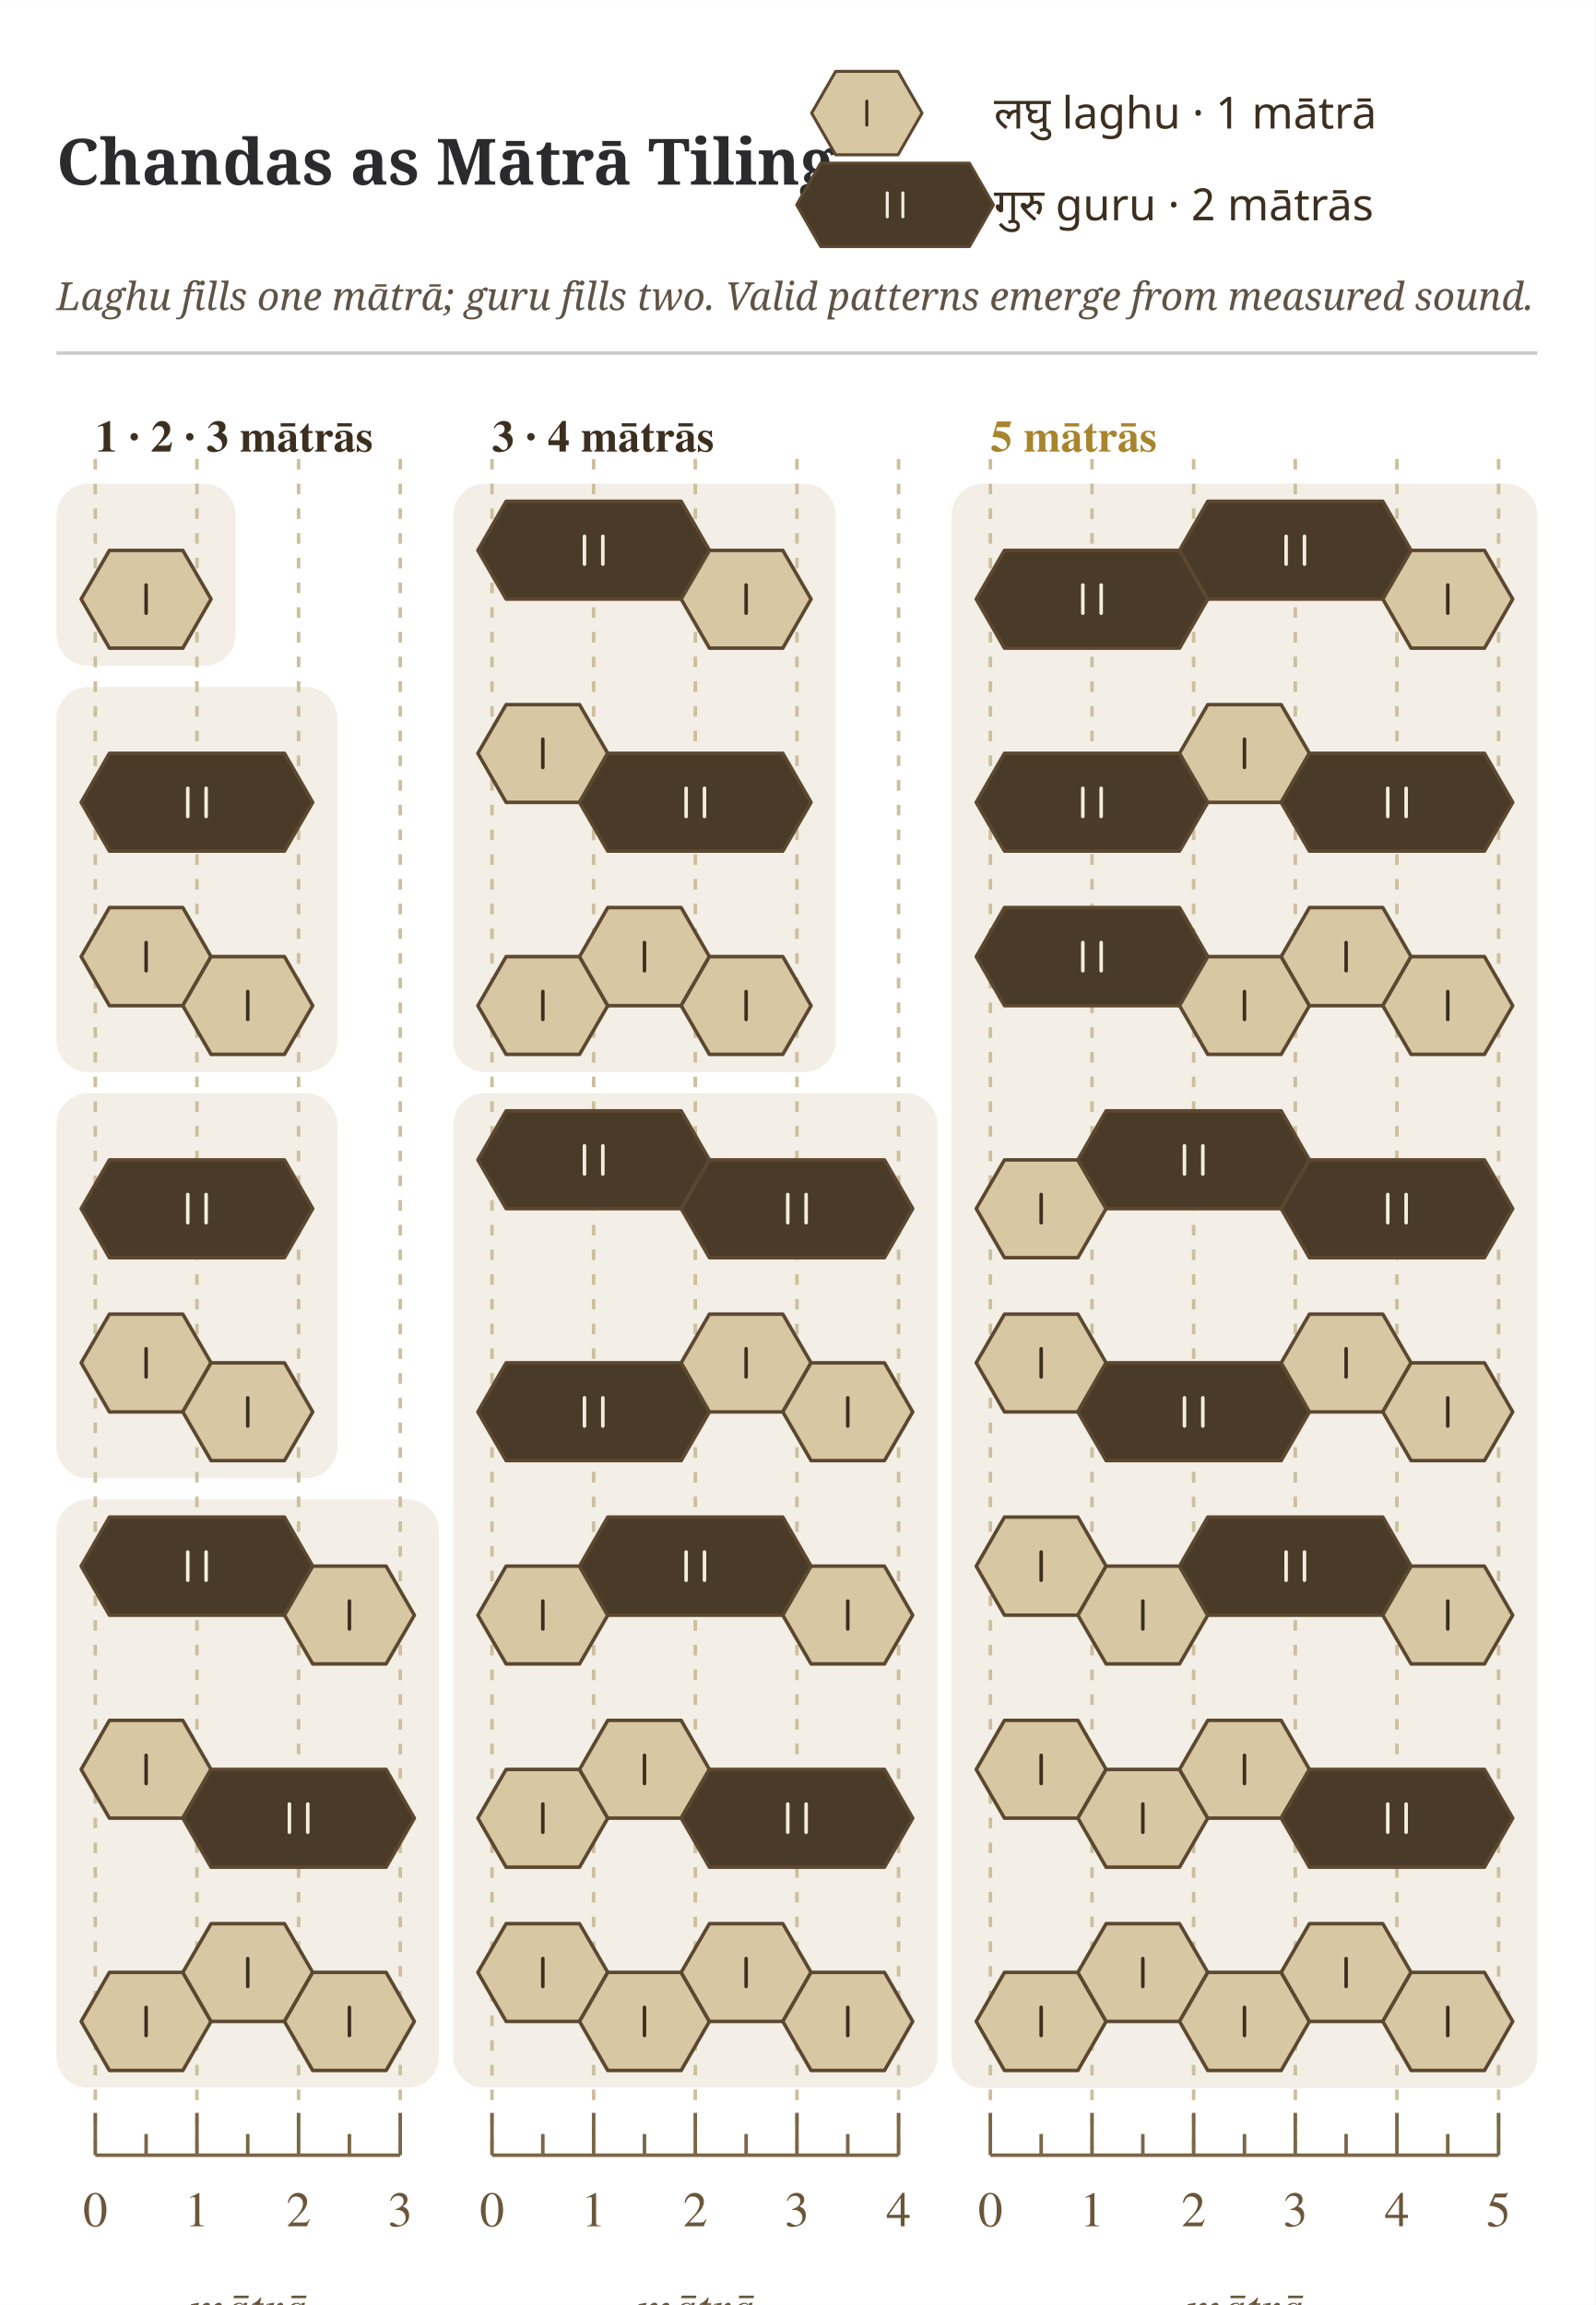
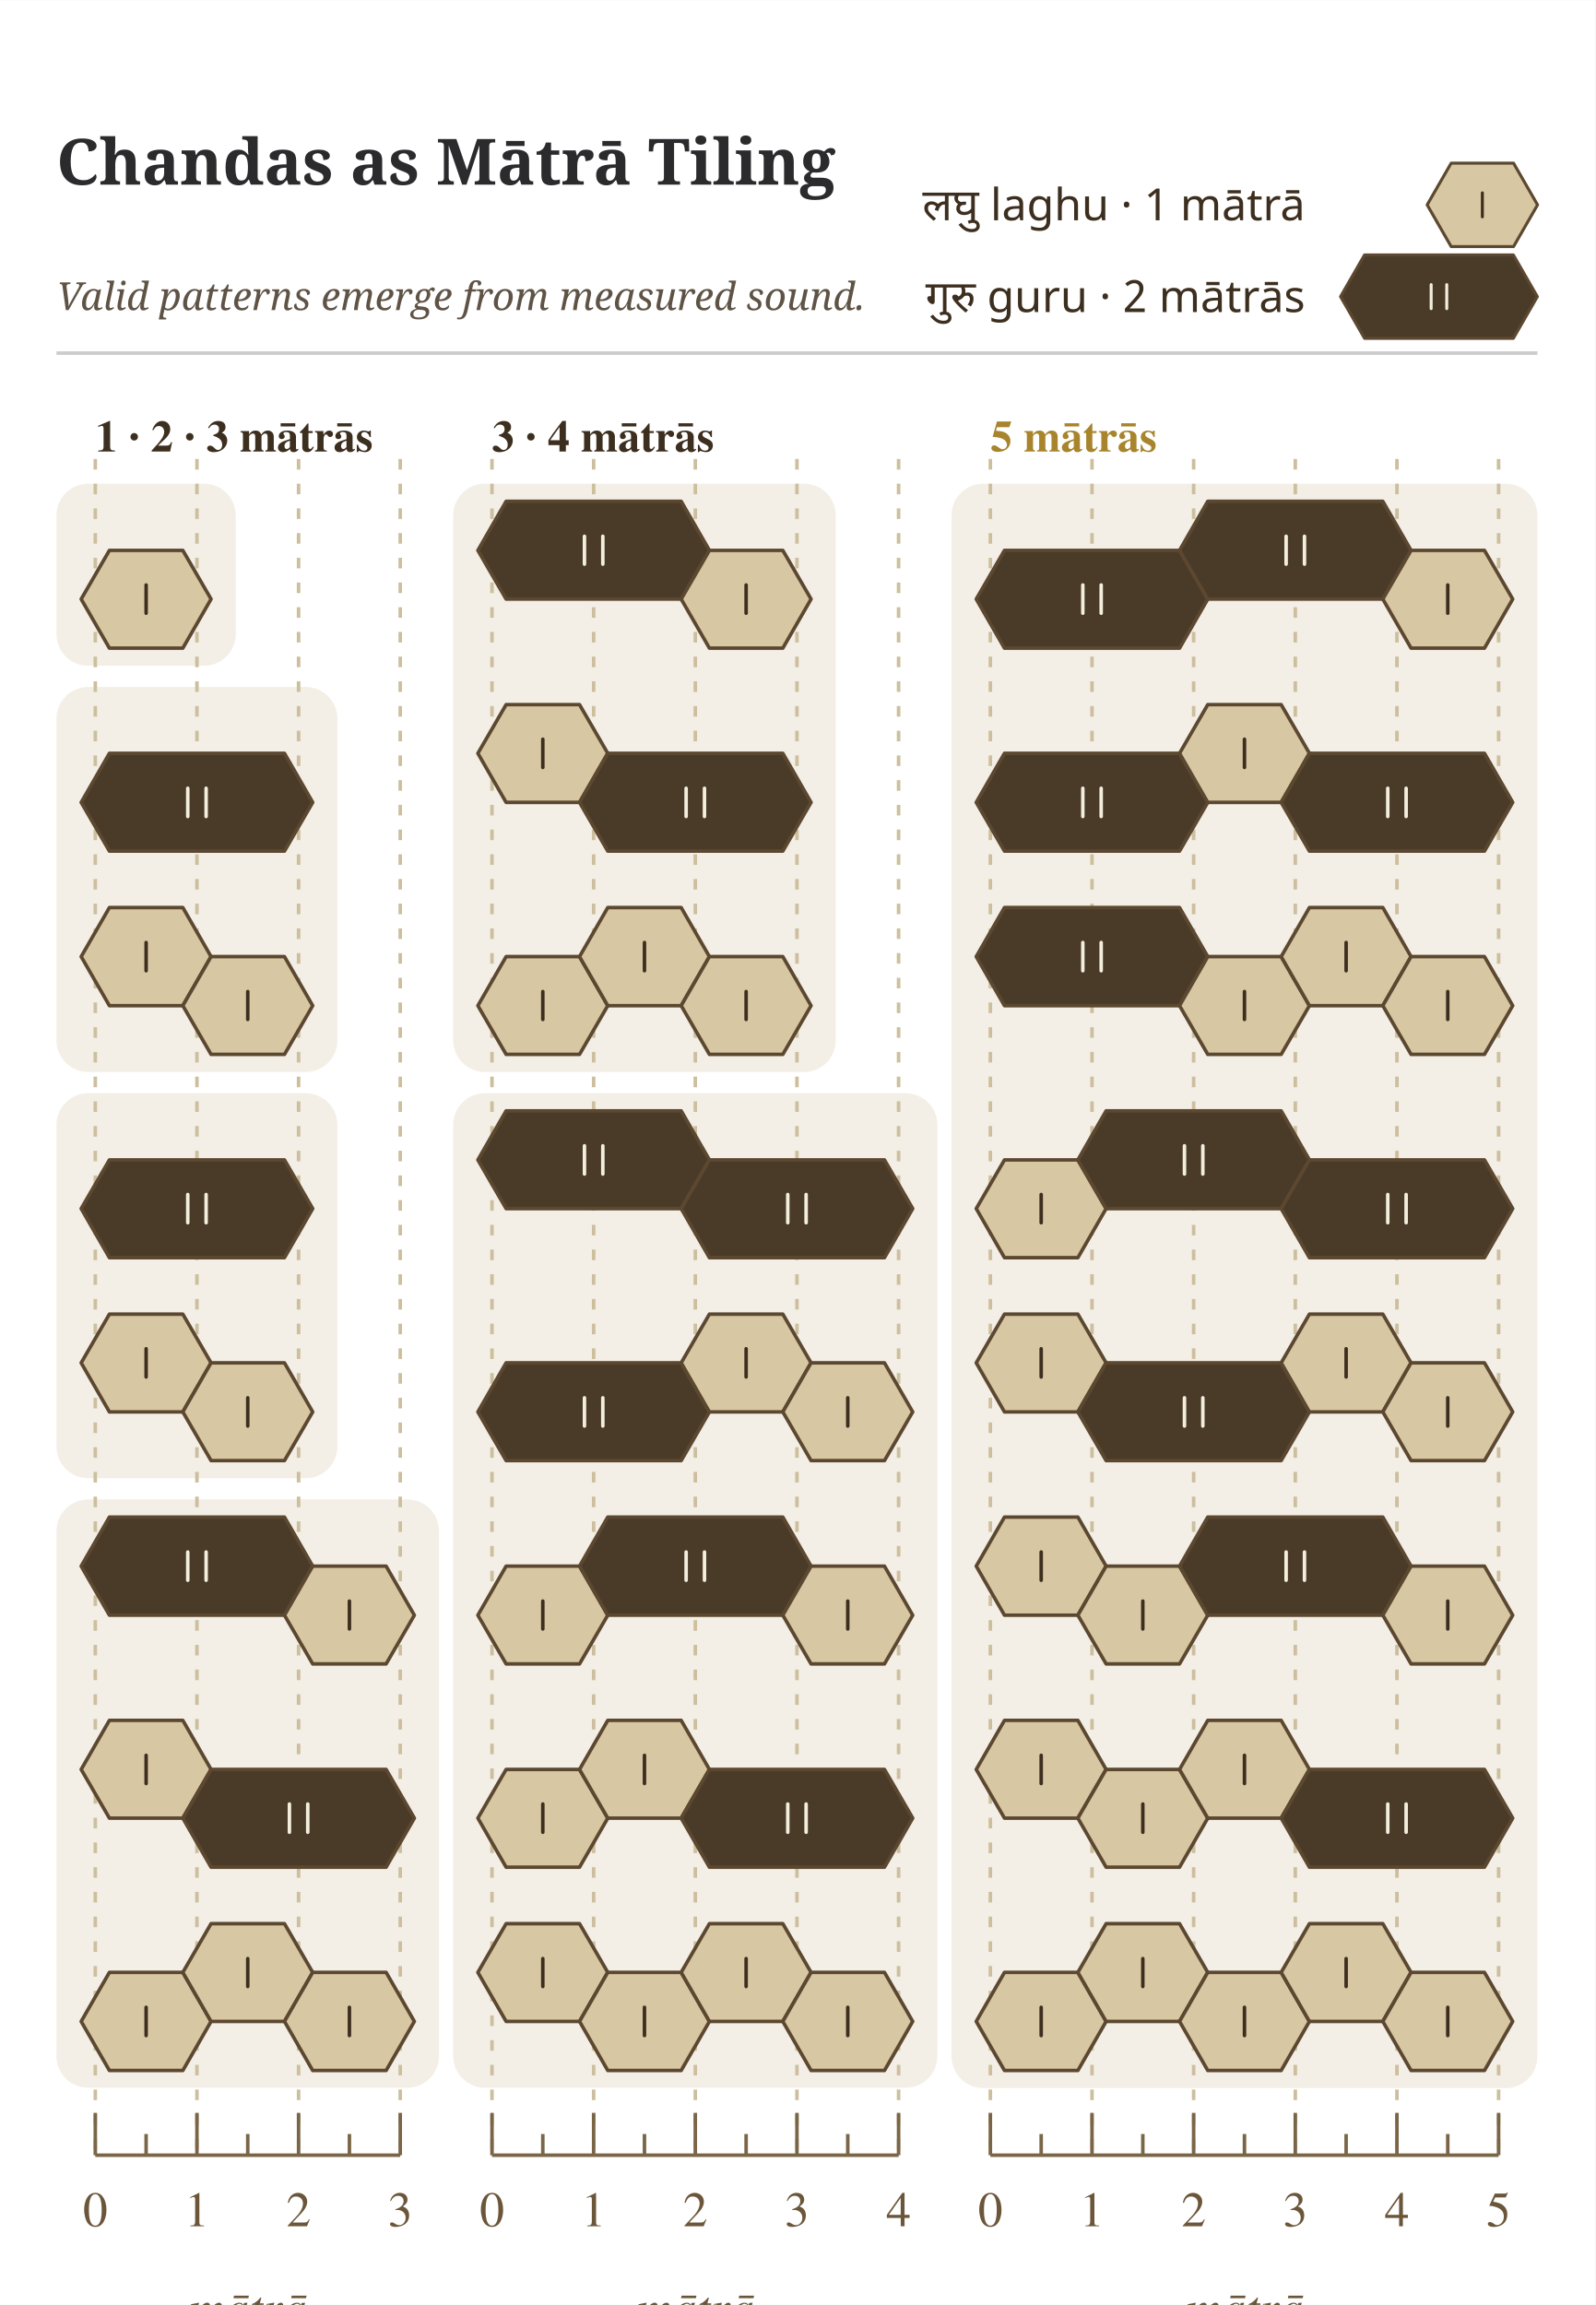
<svg xmlns="http://www.w3.org/2000/svg" viewBox="0 0 452 653" width="4.5in" height="6.502in" preserveAspectRatio="xMidYMid meet">
  <rect width="100%" height="100%" fill="#ffffff" />
  <rect x="16.0" y="137.0" width="50.8" height="51.6" rx="9" fill="#f3efe6" />
  <rect x="16.0" y="194.6" width="79.6" height="109.1" rx="9" fill="#f3efe6" />
  <rect x="16.0" y="309.7" width="79.6" height="109.1" rx="9" fill="#f3efe6" />
  <rect x="16.0" y="424.8" width="108.4" height="166.7" rx="9" fill="#f3efe6" />
  <rect x="128.4" y="137.0" width="108.4" height="166.7" rx="9" fill="#f3efe6" />
  <rect x="128.4" y="309.7" width="137.2" height="281.8" rx="9" fill="#f3efe6" />
  <rect x="269.6" y="137.0" width="166.0" height="454.6" rx="9" fill="#f3efe6" />
  <line x1="27.0" y1="130.0" x2="27.0" y2="610.6" stroke="#cdbf9e" stroke-width="1" stroke-dasharray="3,4" />
  <line x1="55.8" y1="130.0" x2="55.8" y2="610.6" stroke="#cdbf9e" stroke-width="1" stroke-dasharray="3,4" />
  <line x1="84.6" y1="130.0" x2="84.6" y2="610.6" stroke="#cdbf9e" stroke-width="1" stroke-dasharray="3,4" />
  <line x1="113.4" y1="130.0" x2="113.4" y2="610.6" stroke="#cdbf9e" stroke-width="1" stroke-dasharray="3,4" />
  <line x1="139.4" y1="130.0" x2="139.4" y2="610.6" stroke="#cdbf9e" stroke-width="1" stroke-dasharray="3,4" />
  <line x1="168.2" y1="130.0" x2="168.2" y2="610.6" stroke="#cdbf9e" stroke-width="1" stroke-dasharray="3,4" />
  <line x1="197.0" y1="130.0" x2="197.0" y2="610.6" stroke="#cdbf9e" stroke-width="1" stroke-dasharray="3,4" />
  <line x1="225.8" y1="130.0" x2="225.8" y2="610.6" stroke="#cdbf9e" stroke-width="1" stroke-dasharray="3,4" />
  <line x1="254.6" y1="130.0" x2="254.6" y2="610.6" stroke="#cdbf9e" stroke-width="1" stroke-dasharray="3,4" />
  <line x1="280.6" y1="130.0" x2="280.6" y2="610.6" stroke="#cdbf9e" stroke-width="1" stroke-dasharray="3,4" />
  <line x1="309.4" y1="130.0" x2="309.4" y2="610.6" stroke="#cdbf9e" stroke-width="1" stroke-dasharray="3,4" />
  <line x1="338.2" y1="130.0" x2="338.2" y2="610.6" stroke="#cdbf9e" stroke-width="1" stroke-dasharray="3,4" />
  <line x1="367.0" y1="130.0" x2="367.0" y2="610.6" stroke="#cdbf9e" stroke-width="1" stroke-dasharray="3,4" />
  <line x1="395.8" y1="130.0" x2="395.8" y2="610.6" stroke="#cdbf9e" stroke-width="1" stroke-dasharray="3,4" />
  <line x1="424.6" y1="130.0" x2="424.6" y2="610.6" stroke="#cdbf9e" stroke-width="1" stroke-dasharray="3,4" />
  <polygon points="31.0,155.9 51.8,155.9 59.8,169.7 51.8,183.6 31.0,183.6 23.0,169.7" fill="#d8c7a3" stroke="#5c4830" stroke-width="1" stroke-linejoin="round" />
  <line x1="41.4" y1="165.7" x2="41.4" y2="173.7" stroke="#3d2f1f" stroke-width="1.0" stroke-linecap="round" />
  <polygon points="31.0,213.4 80.6,213.4 88.6,227.3 80.6,241.1 31.0,241.1 23.0,227.3" fill="#4a3a28" stroke="#5c4830" stroke-width="1" stroke-linejoin="round" />
  <line x1="53.2" y1="223.3" x2="53.2" y2="231.3" stroke="#f4eedd" stroke-width="1.0" stroke-linecap="round" />
  <line x1="58.4" y1="223.3" x2="58.4" y2="231.3" stroke="#f4eedd" stroke-width="1.0" stroke-linecap="round" />
  <polygon points="31.0,257.1 51.8,257.1 59.8,271.0 51.8,284.9 31.0,284.9 23.0,271.0" fill="#d8c7a3" stroke="#5c4830" stroke-width="1" stroke-linejoin="round" />
  <polygon points="59.8,271.0 80.6,271.0 88.6,284.9 80.6,298.7 59.8,298.7 51.8,284.9" fill="#d8c7a3" stroke="#5c4830" stroke-width="1" stroke-linejoin="round" />
  <line x1="41.4" y1="267.0" x2="41.4" y2="275.0" stroke="#3d2f1f" stroke-width="1.0" stroke-linecap="round" />
  <line x1="70.2" y1="280.9" x2="70.2" y2="288.8" stroke="#3d2f1f" stroke-width="1.0" stroke-linecap="round" />
  <polygon points="31.0,328.6 80.6,328.6 88.6,342.4 80.6,356.3 31.0,356.3 23.0,342.4" fill="#4a3a28" stroke="#5c4830" stroke-width="1" stroke-linejoin="round" />
  <line x1="53.2" y1="338.4" x2="53.2" y2="346.4" stroke="#f4eedd" stroke-width="1.0" stroke-linecap="round" />
  <line x1="58.4" y1="338.4" x2="58.4" y2="346.4" stroke="#f4eedd" stroke-width="1.0" stroke-linecap="round" />
  <polygon points="31.0,372.3 51.8,372.3 59.8,386.1 51.8,400.0 31.0,400.0 23.0,386.1" fill="#d8c7a3" stroke="#5c4830" stroke-width="1" stroke-linejoin="round" />
  <polygon points="59.8,386.1 80.6,386.1 88.6,400.0 80.6,413.8 59.8,413.8 51.8,400.0" fill="#d8c7a3" stroke="#5c4830" stroke-width="1" stroke-linejoin="round" />
  <line x1="41.4" y1="382.1" x2="41.4" y2="390.1" stroke="#3d2f1f" stroke-width="1.0" stroke-linecap="round" />
  <line x1="70.2" y1="396.0" x2="70.2" y2="404.0" stroke="#3d2f1f" stroke-width="1.0" stroke-linecap="round" />
  <polygon points="31.0,429.8 80.6,429.8 88.6,443.7 80.6,457.6 31.0,457.6 23.0,443.7" fill="#4a3a28" stroke="#5c4830" stroke-width="1" stroke-linejoin="round" />
  <polygon points="88.6,443.7 109.4,443.7 117.4,457.6 109.4,471.4 88.6,471.4 80.6,457.6" fill="#d8c7a3" stroke="#5c4830" stroke-width="1" stroke-linejoin="round" />
  <line x1="53.2" y1="439.7" x2="53.2" y2="447.7" stroke="#f4eedd" stroke-width="1.0" stroke-linecap="round" />
  <line x1="58.4" y1="439.7" x2="58.4" y2="447.7" stroke="#f4eedd" stroke-width="1.0" stroke-linecap="round" />
  <line x1="99.0" y1="453.6" x2="99.0" y2="461.5" stroke="#3d2f1f" stroke-width="1.0" stroke-linecap="round" />
  <polygon points="31.0,487.4 51.8,487.4 59.8,501.3 51.8,515.1 31.0,515.1 23.0,501.3" fill="#d8c7a3" stroke="#5c4830" stroke-width="1" stroke-linejoin="round" />
  <polygon points="59.8,501.3 109.4,501.3 117.4,515.1 109.4,529.0 59.8,529.0 51.8,515.1" fill="#4a3a28" stroke="#5c4830" stroke-width="1" stroke-linejoin="round" />
  <line x1="41.4" y1="497.3" x2="41.4" y2="505.3" stroke="#3d2f1f" stroke-width="1.0" stroke-linecap="round" />
  <line x1="82.0" y1="511.1" x2="82.0" y2="519.1" stroke="#f4eedd" stroke-width="1.0" stroke-linecap="round" />
  <line x1="87.2" y1="511.1" x2="87.2" y2="519.1" stroke="#f4eedd" stroke-width="1.0" stroke-linecap="round" />
  <polygon points="31.0,558.8 51.8,558.8 59.8,572.7 51.8,586.6 31.0,586.6 23.0,572.7" fill="#d8c7a3" stroke="#5c4830" stroke-width="1" stroke-linejoin="round" />
  <polygon points="59.8,545.0 80.6,545.0 88.6,558.8 80.6,572.7 59.8,572.7 51.8,558.8" fill="#d8c7a3" stroke="#5c4830" stroke-width="1" stroke-linejoin="round" />
  <polygon points="88.6,558.8 109.4,558.8 117.4,572.7 109.4,586.6 88.6,586.6 80.6,572.7" fill="#d8c7a3" stroke="#5c4830" stroke-width="1" stroke-linejoin="round" />
  <line x1="41.4" y1="568.7" x2="41.4" y2="576.7" stroke="#3d2f1f" stroke-width="1.0" stroke-linecap="round" />
  <line x1="70.2" y1="554.9" x2="70.2" y2="562.8" stroke="#3d2f1f" stroke-width="1.0" stroke-linecap="round" />
  <line x1="99.0" y1="568.7" x2="99.0" y2="576.7" stroke="#3d2f1f" stroke-width="1.0" stroke-linecap="round" />
  <polygon points="143.4,142.0 193.0,142.0 201.0,155.9 193.0,169.7 143.4,169.7 135.4,155.9" fill="#4a3a28" stroke="#5c4830" stroke-width="1" stroke-linejoin="round" />
  <polygon points="201.0,155.9 221.8,155.9 229.8,169.7 221.8,183.6 201.0,183.6 193.0,169.7" fill="#d8c7a3" stroke="#5c4830" stroke-width="1" stroke-linejoin="round" />
  <line x1="165.6" y1="151.9" x2="165.6" y2="159.8" stroke="#f4eedd" stroke-width="1.0" stroke-linecap="round" />
  <line x1="170.8" y1="151.9" x2="170.8" y2="159.8" stroke="#f4eedd" stroke-width="1.0" stroke-linecap="round" />
  <line x1="211.4" y1="165.7" x2="211.4" y2="173.7" stroke="#3d2f1f" stroke-width="1.0" stroke-linecap="round" />
  <polygon points="143.4,199.6 164.2,199.6 172.2,213.4 164.2,227.3 143.4,227.3 135.4,213.4" fill="#d8c7a3" stroke="#5c4830" stroke-width="1" stroke-linejoin="round" />
  <polygon points="172.2,213.4 221.8,213.4 229.8,227.3 221.8,241.1 172.2,241.1 164.2,227.3" fill="#4a3a28" stroke="#5c4830" stroke-width="1" stroke-linejoin="round" />
  <line x1="153.8" y1="209.4" x2="153.8" y2="217.4" stroke="#3d2f1f" stroke-width="1.0" stroke-linecap="round" />
  <line x1="194.4" y1="223.3" x2="194.4" y2="231.3" stroke="#f4eedd" stroke-width="1.0" stroke-linecap="round" />
  <line x1="199.6" y1="223.3" x2="199.6" y2="231.3" stroke="#f4eedd" stroke-width="1.0" stroke-linecap="round" />
  <polygon points="143.4,271.0 164.2,271.0 172.2,284.9 164.2,298.7 143.4,298.7 135.4,284.9" fill="#d8c7a3" stroke="#5c4830" stroke-width="1" stroke-linejoin="round" />
  <polygon points="172.2,257.1 193.0,257.1 201.0,271.0 193.0,284.9 172.2,284.9 164.2,271.0" fill="#d8c7a3" stroke="#5c4830" stroke-width="1" stroke-linejoin="round" />
  <polygon points="201.0,271.0 221.8,271.0 229.8,284.9 221.8,298.7 201.0,298.7 193.0,284.9" fill="#d8c7a3" stroke="#5c4830" stroke-width="1" stroke-linejoin="round" />
  <line x1="153.8" y1="280.9" x2="153.8" y2="288.8" stroke="#3d2f1f" stroke-width="1.0" stroke-linecap="round" />
  <line x1="182.6" y1="267.0" x2="182.6" y2="275.0" stroke="#3d2f1f" stroke-width="1.0" stroke-linecap="round" />
  <line x1="211.4" y1="280.9" x2="211.4" y2="288.8" stroke="#3d2f1f" stroke-width="1.0" stroke-linecap="round" />
  <polygon points="143.4,314.7 193.0,314.7 201.0,328.6 193.0,342.4 143.4,342.4 135.4,328.6" fill="#4a3a28" stroke="#5c4830" stroke-width="1" stroke-linejoin="round" />
  <polygon points="201.0,328.6 250.6,328.6 258.6,342.4 250.6,356.3 201.0,356.3 193.0,342.4" fill="#4a3a28" stroke="#5c4830" stroke-width="1" stroke-linejoin="round" />
  <line x1="165.6" y1="324.6" x2="165.6" y2="332.6" stroke="#f4eedd" stroke-width="1.0" stroke-linecap="round" />
  <line x1="170.8" y1="324.6" x2="170.8" y2="332.6" stroke="#f4eedd" stroke-width="1.0" stroke-linecap="round" />
  <line x1="223.2" y1="338.4" x2="223.2" y2="346.4" stroke="#f4eedd" stroke-width="1.0" stroke-linecap="round" />
  <line x1="228.4" y1="338.4" x2="228.4" y2="346.4" stroke="#f4eedd" stroke-width="1.0" stroke-linecap="round" />
  <polygon points="143.4,386.1 193.0,386.1 201.0,400.0 193.0,413.8 143.4,413.8 135.4,400.0" fill="#4a3a28" stroke="#5c4830" stroke-width="1" stroke-linejoin="round" />
  <polygon points="201.0,372.3 221.8,372.3 229.8,386.1 221.8,400.0 201.0,400.0 193.0,386.1" fill="#d8c7a3" stroke="#5c4830" stroke-width="1" stroke-linejoin="round" />
  <polygon points="229.8,386.1 250.6,386.1 258.6,400.0 250.6,413.8 229.8,413.8 221.8,400.0" fill="#d8c7a3" stroke="#5c4830" stroke-width="1" stroke-linejoin="round" />
  <line x1="165.6" y1="396.0" x2="165.6" y2="404.0" stroke="#f4eedd" stroke-width="1.0" stroke-linecap="round" />
  <line x1="170.8" y1="396.0" x2="170.8" y2="404.0" stroke="#f4eedd" stroke-width="1.0" stroke-linecap="round" />
  <line x1="211.4" y1="382.1" x2="211.4" y2="390.1" stroke="#3d2f1f" stroke-width="1.0" stroke-linecap="round" />
  <line x1="240.2" y1="396.0" x2="240.2" y2="404.0" stroke="#3d2f1f" stroke-width="1.0" stroke-linecap="round" />
  <polygon points="143.4,443.7 164.2,443.7 172.2,457.6 164.2,471.4 143.4,471.4 135.4,457.6" fill="#d8c7a3" stroke="#5c4830" stroke-width="1" stroke-linejoin="round" />
  <polygon points="172.2,429.8 221.8,429.8 229.8,443.7 221.8,457.6 172.2,457.6 164.2,443.7" fill="#4a3a28" stroke="#5c4830" stroke-width="1" stroke-linejoin="round" />
  <polygon points="229.8,443.7 250.6,443.7 258.6,457.6 250.6,471.4 229.8,471.4 221.8,457.6" fill="#d8c7a3" stroke="#5c4830" stroke-width="1" stroke-linejoin="round" />
  <line x1="153.8" y1="453.6" x2="153.8" y2="461.5" stroke="#3d2f1f" stroke-width="1.0" stroke-linecap="round" />
  <line x1="194.4" y1="439.7" x2="194.4" y2="447.7" stroke="#f4eedd" stroke-width="1.0" stroke-linecap="round" />
  <line x1="199.6" y1="439.7" x2="199.6" y2="447.7" stroke="#f4eedd" stroke-width="1.0" stroke-linecap="round" />
  <line x1="240.2" y1="453.6" x2="240.2" y2="461.5" stroke="#3d2f1f" stroke-width="1.0" stroke-linecap="round" />
  <polygon points="143.4,501.3 164.2,501.3 172.2,515.1 164.2,529.0 143.4,529.0 135.4,515.1" fill="#d8c7a3" stroke="#5c4830" stroke-width="1" stroke-linejoin="round" />
  <polygon points="172.2,487.4 193.0,487.4 201.0,501.3 193.0,515.1 172.2,515.1 164.2,501.3" fill="#d8c7a3" stroke="#5c4830" stroke-width="1" stroke-linejoin="round" />
  <polygon points="201.0,501.3 250.6,501.3 258.6,515.1 250.6,529.0 201.0,529.0 193.0,515.1" fill="#4a3a28" stroke="#5c4830" stroke-width="1" stroke-linejoin="round" />
  <line x1="153.8" y1="511.1" x2="153.8" y2="519.1" stroke="#3d2f1f" stroke-width="1.0" stroke-linecap="round" />
  <line x1="182.6" y1="497.3" x2="182.6" y2="505.3" stroke="#3d2f1f" stroke-width="1.0" stroke-linecap="round" />
  <line x1="223.2" y1="511.1" x2="223.2" y2="519.1" stroke="#f4eedd" stroke-width="1.0" stroke-linecap="round" />
  <line x1="228.4" y1="511.1" x2="228.4" y2="519.1" stroke="#f4eedd" stroke-width="1.0" stroke-linecap="round" />
  <polygon points="143.4,545.0 164.2,545.0 172.2,558.8 164.2,572.7 143.4,572.7 135.4,558.8" fill="#d8c7a3" stroke="#5c4830" stroke-width="1" stroke-linejoin="round" />
  <polygon points="172.2,558.8 193.0,558.8 201.0,572.7 193.0,586.6 172.2,586.6 164.2,572.7" fill="#d8c7a3" stroke="#5c4830" stroke-width="1" stroke-linejoin="round" />
  <polygon points="201.0,545.0 221.8,545.0 229.8,558.8 221.8,572.7 201.0,572.7 193.0,558.8" fill="#d8c7a3" stroke="#5c4830" stroke-width="1" stroke-linejoin="round" />
  <polygon points="229.8,558.8 250.6,558.8 258.6,572.7 250.6,586.6 229.8,586.6 221.8,572.7" fill="#d8c7a3" stroke="#5c4830" stroke-width="1" stroke-linejoin="round" />
  <line x1="153.8" y1="554.9" x2="153.8" y2="562.8" stroke="#3d2f1f" stroke-width="1.0" stroke-linecap="round" />
  <line x1="182.6" y1="568.7" x2="182.6" y2="576.7" stroke="#3d2f1f" stroke-width="1.0" stroke-linecap="round" />
  <line x1="211.4" y1="554.9" x2="211.4" y2="562.8" stroke="#3d2f1f" stroke-width="1.0" stroke-linecap="round" />
  <line x1="240.2" y1="568.7" x2="240.2" y2="576.7" stroke="#3d2f1f" stroke-width="1.0" stroke-linecap="round" />
  <polygon points="284.6,155.9 334.2,155.9 342.2,169.7 334.2,183.6 284.6,183.6 276.6,169.7" fill="#4a3a28" stroke="#5c4830" stroke-width="1" stroke-linejoin="round" />
  <polygon points="342.2,142.0 391.8,142.0 399.8,155.9 391.8,169.7 342.2,169.7 334.2,155.9" fill="#4a3a28" stroke="#5c4830" stroke-width="1" stroke-linejoin="round" />
  <polygon points="399.8,155.9 420.6,155.9 428.6,169.7 420.6,183.6 399.8,183.6 391.8,169.7" fill="#d8c7a3" stroke="#5c4830" stroke-width="1" stroke-linejoin="round" />
  <line x1="306.8" y1="165.7" x2="306.8" y2="173.7" stroke="#f4eedd" stroke-width="1.0" stroke-linecap="round" />
  <line x1="312.0" y1="165.7" x2="312.0" y2="173.7" stroke="#f4eedd" stroke-width="1.0" stroke-linecap="round" />
  <line x1="364.4" y1="151.9" x2="364.4" y2="159.8" stroke="#f4eedd" stroke-width="1.0" stroke-linecap="round" />
  <line x1="369.6" y1="151.9" x2="369.6" y2="159.8" stroke="#f4eedd" stroke-width="1.0" stroke-linecap="round" />
  <line x1="410.2" y1="165.7" x2="410.2" y2="173.7" stroke="#3d2f1f" stroke-width="1.0" stroke-linecap="round" />
  <polygon points="284.6,213.4 334.2,213.4 342.2,227.3 334.2,241.1 284.6,241.1 276.6,227.3" fill="#4a3a28" stroke="#5c4830" stroke-width="1" stroke-linejoin="round" />
  <polygon points="342.2,199.6 363.0,199.6 371.0,213.4 363.0,227.3 342.2,227.3 334.2,213.4" fill="#d8c7a3" stroke="#5c4830" stroke-width="1" stroke-linejoin="round" />
  <polygon points="371.0,213.4 420.6,213.4 428.6,227.3 420.6,241.1 371.0,241.1 363.0,227.3" fill="#4a3a28" stroke="#5c4830" stroke-width="1" stroke-linejoin="round" />
  <line x1="306.8" y1="223.3" x2="306.8" y2="231.3" stroke="#f4eedd" stroke-width="1.0" stroke-linecap="round" />
  <line x1="312.0" y1="223.3" x2="312.0" y2="231.3" stroke="#f4eedd" stroke-width="1.0" stroke-linecap="round" />
  <line x1="352.6" y1="209.4" x2="352.6" y2="217.4" stroke="#3d2f1f" stroke-width="1.0" stroke-linecap="round" />
  <line x1="393.2" y1="223.3" x2="393.2" y2="231.3" stroke="#f4eedd" stroke-width="1.0" stroke-linecap="round" />
  <line x1="398.4" y1="223.3" x2="398.4" y2="231.3" stroke="#f4eedd" stroke-width="1.0" stroke-linecap="round" />
  <polygon points="284.6,257.1 334.2,257.1 342.2,271.0 334.2,284.9 284.6,284.9 276.6,271.0" fill="#4a3a28" stroke="#5c4830" stroke-width="1" stroke-linejoin="round" />
  <polygon points="342.2,271.0 363.0,271.0 371.0,284.9 363.0,298.7 342.2,298.7 334.2,284.9" fill="#d8c7a3" stroke="#5c4830" stroke-width="1" stroke-linejoin="round" />
  <polygon points="371.0,257.1 391.8,257.1 399.8,271.0 391.8,284.9 371.0,284.9 363.0,271.0" fill="#d8c7a3" stroke="#5c4830" stroke-width="1" stroke-linejoin="round" />
  <polygon points="399.8,271.0 420.6,271.0 428.6,284.9 420.6,298.7 399.8,298.7 391.8,284.9" fill="#d8c7a3" stroke="#5c4830" stroke-width="1" stroke-linejoin="round" />
  <line x1="306.8" y1="267.0" x2="306.8" y2="275.0" stroke="#f4eedd" stroke-width="1.0" stroke-linecap="round" />
  <line x1="312.0" y1="267.0" x2="312.0" y2="275.0" stroke="#f4eedd" stroke-width="1.0" stroke-linecap="round" />
  <line x1="352.6" y1="280.9" x2="352.6" y2="288.8" stroke="#3d2f1f" stroke-width="1.0" stroke-linecap="round" />
  <line x1="381.4" y1="267.0" x2="381.4" y2="275.0" stroke="#3d2f1f" stroke-width="1.0" stroke-linecap="round" />
  <line x1="410.2" y1="280.9" x2="410.2" y2="288.8" stroke="#3d2f1f" stroke-width="1.0" stroke-linecap="round" />
  <polygon points="284.6,328.6 305.4,328.6 313.4,342.4 305.4,356.3 284.6,356.3 276.6,342.4" fill="#d8c7a3" stroke="#5c4830" stroke-width="1" stroke-linejoin="round" />
  <polygon points="313.4,314.7 363.0,314.7 371.0,328.6 363.0,342.4 313.4,342.4 305.4,328.6" fill="#4a3a28" stroke="#5c4830" stroke-width="1" stroke-linejoin="round" />
  <polygon points="371.0,328.6 420.6,328.6 428.6,342.4 420.6,356.3 371.0,356.3 363.0,342.4" fill="#4a3a28" stroke="#5c4830" stroke-width="1" stroke-linejoin="round" />
  <line x1="295.0" y1="338.4" x2="295.0" y2="346.4" stroke="#3d2f1f" stroke-width="1.0" stroke-linecap="round" />
  <line x1="335.6" y1="324.6" x2="335.6" y2="332.6" stroke="#f4eedd" stroke-width="1.0" stroke-linecap="round" />
  <line x1="340.8" y1="324.6" x2="340.8" y2="332.6" stroke="#f4eedd" stroke-width="1.0" stroke-linecap="round" />
  <line x1="393.2" y1="338.4" x2="393.2" y2="346.4" stroke="#f4eedd" stroke-width="1.0" stroke-linecap="round" />
  <line x1="398.4" y1="338.4" x2="398.4" y2="346.4" stroke="#f4eedd" stroke-width="1.0" stroke-linecap="round" />
  <polygon points="284.6,372.3 305.4,372.3 313.4,386.1 305.4,400.0 284.6,400.0 276.6,386.1" fill="#d8c7a3" stroke="#5c4830" stroke-width="1" stroke-linejoin="round" />
  <polygon points="313.4,386.1 363.0,386.1 371.0,400.0 363.0,413.8 313.4,413.8 305.4,400.0" fill="#4a3a28" stroke="#5c4830" stroke-width="1" stroke-linejoin="round" />
  <polygon points="371.0,372.3 391.8,372.3 399.8,386.1 391.8,400.0 371.0,400.0 363.0,386.1" fill="#d8c7a3" stroke="#5c4830" stroke-width="1" stroke-linejoin="round" />
  <polygon points="399.8,386.1 420.6,386.1 428.6,400.0 420.6,413.8 399.8,413.8 391.8,400.0" fill="#d8c7a3" stroke="#5c4830" stroke-width="1" stroke-linejoin="round" />
  <line x1="295.0" y1="382.1" x2="295.0" y2="390.1" stroke="#3d2f1f" stroke-width="1.0" stroke-linecap="round" />
  <line x1="335.6" y1="396.0" x2="335.6" y2="404.0" stroke="#f4eedd" stroke-width="1.0" stroke-linecap="round" />
  <line x1="340.8" y1="396.0" x2="340.8" y2="404.0" stroke="#f4eedd" stroke-width="1.0" stroke-linecap="round" />
  <line x1="381.4" y1="382.1" x2="381.4" y2="390.1" stroke="#3d2f1f" stroke-width="1.0" stroke-linecap="round" />
  <line x1="410.2" y1="396.0" x2="410.2" y2="404.0" stroke="#3d2f1f" stroke-width="1.0" stroke-linecap="round" />
  <polygon points="284.6,429.8 305.4,429.8 313.4,443.7 305.4,457.6 284.6,457.6 276.6,443.7" fill="#d8c7a3" stroke="#5c4830" stroke-width="1" stroke-linejoin="round" />
  <polygon points="313.4,443.7 334.2,443.7 342.2,457.6 334.2,471.4 313.4,471.4 305.4,457.6" fill="#d8c7a3" stroke="#5c4830" stroke-width="1" stroke-linejoin="round" />
  <polygon points="342.2,429.8 391.8,429.8 399.8,443.7 391.8,457.6 342.2,457.6 334.2,443.7" fill="#4a3a28" stroke="#5c4830" stroke-width="1" stroke-linejoin="round" />
  <polygon points="399.8,443.7 420.6,443.7 428.6,457.6 420.6,471.4 399.8,471.4 391.8,457.6" fill="#d8c7a3" stroke="#5c4830" stroke-width="1" stroke-linejoin="round" />
  <line x1="295.0" y1="439.7" x2="295.0" y2="447.7" stroke="#3d2f1f" stroke-width="1.0" stroke-linecap="round" />
  <line x1="323.8" y1="453.6" x2="323.8" y2="461.5" stroke="#3d2f1f" stroke-width="1.0" stroke-linecap="round" />
  <line x1="364.4" y1="439.7" x2="364.4" y2="447.7" stroke="#f4eedd" stroke-width="1.0" stroke-linecap="round" />
  <line x1="369.6" y1="439.7" x2="369.6" y2="447.7" stroke="#f4eedd" stroke-width="1.0" stroke-linecap="round" />
  <line x1="410.2" y1="453.6" x2="410.2" y2="461.5" stroke="#3d2f1f" stroke-width="1.0" stroke-linecap="round" />
  <polygon points="284.6,487.4 305.4,487.4 313.4,501.3 305.4,515.1 284.6,515.1 276.6,501.3" fill="#d8c7a3" stroke="#5c4830" stroke-width="1" stroke-linejoin="round" />
  <polygon points="313.4,501.3 334.2,501.3 342.2,515.1 334.2,529.0 313.4,529.0 305.4,515.1" fill="#d8c7a3" stroke="#5c4830" stroke-width="1" stroke-linejoin="round" />
  <polygon points="342.2,487.4 363.0,487.4 371.0,501.3 363.0,515.1 342.2,515.1 334.2,501.3" fill="#d8c7a3" stroke="#5c4830" stroke-width="1" stroke-linejoin="round" />
  <polygon points="371.0,501.3 420.6,501.3 428.6,515.1 420.6,529.0 371.0,529.0 363.0,515.1" fill="#4a3a28" stroke="#5c4830" stroke-width="1" stroke-linejoin="round" />
  <line x1="295.0" y1="497.3" x2="295.0" y2="505.3" stroke="#3d2f1f" stroke-width="1.0" stroke-linecap="round" />
  <line x1="323.8" y1="511.1" x2="323.8" y2="519.1" stroke="#3d2f1f" stroke-width="1.0" stroke-linecap="round" />
  <line x1="352.6" y1="497.3" x2="352.6" y2="505.3" stroke="#3d2f1f" stroke-width="1.0" stroke-linecap="round" />
  <line x1="393.2" y1="511.1" x2="393.2" y2="519.1" stroke="#f4eedd" stroke-width="1.0" stroke-linecap="round" />
  <line x1="398.4" y1="511.1" x2="398.4" y2="519.1" stroke="#f4eedd" stroke-width="1.0" stroke-linecap="round" />
  <polygon points="284.6,558.8 305.4,558.8 313.4,572.7 305.4,586.6 284.6,586.6 276.6,572.7" fill="#d8c7a3" stroke="#5c4830" stroke-width="1" stroke-linejoin="round" />
  <polygon points="313.4,545.0 334.2,545.0 342.2,558.8 334.2,572.7 313.4,572.7 305.4,558.8" fill="#d8c7a3" stroke="#5c4830" stroke-width="1" stroke-linejoin="round" />
  <polygon points="342.2,558.8 363.0,558.8 371.0,572.7 363.0,586.6 342.2,586.6 334.2,572.7" fill="#d8c7a3" stroke="#5c4830" stroke-width="1" stroke-linejoin="round" />
  <polygon points="371.0,545.0 391.8,545.0 399.8,558.8 391.8,572.7 371.0,572.7 363.0,558.8" fill="#d8c7a3" stroke="#5c4830" stroke-width="1" stroke-linejoin="round" />
  <polygon points="399.8,558.8 420.6,558.8 428.6,572.7 420.6,586.6 399.8,586.6 391.8,572.7" fill="#d8c7a3" stroke="#5c4830" stroke-width="1" stroke-linejoin="round" />
  <line x1="295.0" y1="568.7" x2="295.0" y2="576.7" stroke="#3d2f1f" stroke-width="1.0" stroke-linecap="round" />
  <line x1="323.8" y1="554.9" x2="323.8" y2="562.8" stroke="#3d2f1f" stroke-width="1.0" stroke-linecap="round" />
  <line x1="352.6" y1="568.7" x2="352.6" y2="576.7" stroke="#3d2f1f" stroke-width="1.0" stroke-linecap="round" />
  <line x1="381.4" y1="554.9" x2="381.4" y2="562.8" stroke="#3d2f1f" stroke-width="1.0" stroke-linecap="round" />
  <line x1="410.2" y1="568.7" x2="410.2" y2="576.7" stroke="#3d2f1f" stroke-width="1.0" stroke-linecap="round" />
  <text x="27.0" y="124.0" font-family="Charter, Georgia, Times, serif" font-size="12.6" font-weight="700" font-style="normal" text-anchor="start" dominant-baseline="middle" fill="#3d2f1f">1 · 2 · 3 mātrās</text>
  <line x1="27.0" y1="610.6" x2="113.4" y2="610.6" stroke="#7a6647" stroke-width="1" />
  <line x1="27.0" y1="610.6" x2="27.0" y2="598.6" stroke="#7a6647" stroke-width="1" />
  <text x="27.0" y="626.6" font-family="Charter, Georgia, Times, serif" font-size="14.0" font-weight="400" font-style="normal" text-anchor="middle" dominant-baseline="middle" fill="#6b563a">0</text>
  <line x1="41.4" y1="610.6" x2="41.4" y2="604.6" stroke="#7a6647" stroke-width="1" />
  <line x1="55.8" y1="610.6" x2="55.8" y2="598.6" stroke="#7a6647" stroke-width="1" />
  <text x="55.8" y="626.6" font-family="Charter, Georgia, Times, serif" font-size="14.0" font-weight="400" font-style="normal" text-anchor="middle" dominant-baseline="middle" fill="#6b563a">1</text>
  <line x1="70.2" y1="610.6" x2="70.2" y2="604.6" stroke="#7a6647" stroke-width="1" />
  <line x1="84.6" y1="610.6" x2="84.6" y2="598.6" stroke="#7a6647" stroke-width="1" />
  <text x="84.6" y="626.6" font-family="Charter, Georgia, Times, serif" font-size="14.0" font-weight="400" font-style="normal" text-anchor="middle" dominant-baseline="middle" fill="#6b563a">2</text>
  <line x1="99.0" y1="610.6" x2="99.0" y2="604.6" stroke="#7a6647" stroke-width="1" />
  <line x1="113.4" y1="610.6" x2="113.4" y2="598.6" stroke="#7a6647" stroke-width="1" />
  <text x="113.4" y="626.6" font-family="Charter, Georgia, Times, serif" font-size="14.0" font-weight="400" font-style="normal" text-anchor="middle" dominant-baseline="middle" fill="#6b563a">3</text>
  <text x="70.2" y="654.6" font-family="Charter, Georgia, Times, serif" font-size="14.0" font-weight="400" font-style="italic" text-anchor="middle" dominant-baseline="middle" fill="#6b563a">mātrā</text>
  <text x="139.4" y="124.0" font-family="Charter, Georgia, Times, serif" font-size="12.6" font-weight="700" font-style="normal" text-anchor="start" dominant-baseline="middle" fill="#3d2f1f">3 · 4 mātrās</text>
  <line x1="139.4" y1="610.6" x2="254.6" y2="610.6" stroke="#7a6647" stroke-width="1" />
  <line x1="139.4" y1="610.6" x2="139.4" y2="598.6" stroke="#7a6647" stroke-width="1" />
  <text x="139.4" y="626.6" font-family="Charter, Georgia, Times, serif" font-size="14.0" font-weight="400" font-style="normal" text-anchor="middle" dominant-baseline="middle" fill="#6b563a">0</text>
  <line x1="153.8" y1="610.6" x2="153.8" y2="604.6" stroke="#7a6647" stroke-width="1" />
  <line x1="168.2" y1="610.6" x2="168.2" y2="598.6" stroke="#7a6647" stroke-width="1" />
  <text x="168.2" y="626.6" font-family="Charter, Georgia, Times, serif" font-size="14.0" font-weight="400" font-style="normal" text-anchor="middle" dominant-baseline="middle" fill="#6b563a">1</text>
  <line x1="182.6" y1="610.6" x2="182.6" y2="604.6" stroke="#7a6647" stroke-width="1" />
  <line x1="197.0" y1="610.6" x2="197.0" y2="598.6" stroke="#7a6647" stroke-width="1" />
  <text x="197.0" y="626.6" font-family="Charter, Georgia, Times, serif" font-size="14.0" font-weight="400" font-style="normal" text-anchor="middle" dominant-baseline="middle" fill="#6b563a">2</text>
  <line x1="211.4" y1="610.6" x2="211.4" y2="604.6" stroke="#7a6647" stroke-width="1" />
  <line x1="225.8" y1="610.6" x2="225.8" y2="598.6" stroke="#7a6647" stroke-width="1" />
  <text x="225.8" y="626.6" font-family="Charter, Georgia, Times, serif" font-size="14.0" font-weight="400" font-style="normal" text-anchor="middle" dominant-baseline="middle" fill="#6b563a">3</text>
  <line x1="240.2" y1="610.6" x2="240.2" y2="604.6" stroke="#7a6647" stroke-width="1" />
  <line x1="254.6" y1="610.6" x2="254.6" y2="598.6" stroke="#7a6647" stroke-width="1" />
  <text x="254.6" y="626.6" font-family="Charter, Georgia, Times, serif" font-size="14.0" font-weight="400" font-style="normal" text-anchor="middle" dominant-baseline="middle" fill="#6b563a">4</text>
  <text x="197.0" y="654.6" font-family="Charter, Georgia, Times, serif" font-size="14.0" font-weight="400" font-style="italic" text-anchor="middle" dominant-baseline="middle" fill="#6b563a">mātrā</text>
  <text x="280.6" y="124.0" font-family="Charter, Georgia, Times, serif" font-size="12.6" font-weight="700" font-style="normal" text-anchor="start" dominant-baseline="middle" fill="#a8842c">5 mātrās</text>
  <line x1="280.6" y1="610.6" x2="424.6" y2="610.6" stroke="#7a6647" stroke-width="1" />
  <line x1="280.6" y1="610.6" x2="280.6" y2="598.6" stroke="#7a6647" stroke-width="1" />
  <text x="280.6" y="626.6" font-family="Charter, Georgia, Times, serif" font-size="14.0" font-weight="400" font-style="normal" text-anchor="middle" dominant-baseline="middle" fill="#6b563a">0</text>
  <line x1="295.0" y1="610.6" x2="295.0" y2="604.6" stroke="#7a6647" stroke-width="1" />
  <line x1="309.4" y1="610.6" x2="309.4" y2="598.6" stroke="#7a6647" stroke-width="1" />
  <text x="309.4" y="626.6" font-family="Charter, Georgia, Times, serif" font-size="14.0" font-weight="400" font-style="normal" text-anchor="middle" dominant-baseline="middle" fill="#6b563a">1</text>
  <line x1="323.8" y1="610.6" x2="323.8" y2="604.6" stroke="#7a6647" stroke-width="1" />
  <line x1="338.2" y1="610.6" x2="338.2" y2="598.6" stroke="#7a6647" stroke-width="1" />
  <text x="338.2" y="626.6" font-family="Charter, Georgia, Times, serif" font-size="14.0" font-weight="400" font-style="normal" text-anchor="middle" dominant-baseline="middle" fill="#6b563a">2</text>
  <line x1="352.6" y1="610.6" x2="352.6" y2="604.6" stroke="#7a6647" stroke-width="1" />
  <line x1="367.0" y1="610.6" x2="367.0" y2="598.6" stroke="#7a6647" stroke-width="1" />
  <text x="367.0" y="626.6" font-family="Charter, Georgia, Times, serif" font-size="14.0" font-weight="400" font-style="normal" text-anchor="middle" dominant-baseline="middle" fill="#6b563a">3</text>
  <line x1="381.4" y1="610.6" x2="381.4" y2="604.6" stroke="#7a6647" stroke-width="1" />
  <line x1="395.8" y1="610.6" x2="395.8" y2="598.6" stroke="#7a6647" stroke-width="1" />
  <text x="395.8" y="626.6" font-family="Charter, Georgia, Times, serif" font-size="14.0" font-weight="400" font-style="normal" text-anchor="middle" dominant-baseline="middle" fill="#6b563a">4</text>
  <line x1="410.2" y1="610.6" x2="410.2" y2="604.6" stroke="#7a6647" stroke-width="1" />
  <line x1="424.6" y1="610.6" x2="424.6" y2="598.6" stroke="#7a6647" stroke-width="1" />
  <text x="424.6" y="626.6" font-family="Charter, Georgia, Times, serif" font-size="14.0" font-weight="400" font-style="normal" text-anchor="middle" dominant-baseline="middle" fill="#6b563a">5</text>
  <text x="352.6" y="654.6" font-family="Charter, Georgia, Times, serif" font-size="14.0" font-weight="400" font-style="italic" text-anchor="middle" dominant-baseline="middle" fill="#6b563a">mātrā</text>
  <text x="16.0" y="46.0" font-family="'Gentium Book Plus', Charter, 'Charis SIL', Georgia, serif" font-size="18.1" font-weight="700" font-style="normal" text-anchor="start" dominant-baseline="middle" fill="#2b2b2d">Chandas as Mātrā Tiling</text>
-   <text x="16.0" y="84.0" font-family="'Gentium Book Plus', Charter, 'Charis SIL', Georgia, serif" font-size="11.0" font-weight="400" font-style="italic" text-anchor="start" dominant-baseline="middle" fill="#5f5346">Laghu fills one mātrā; guru fills two. Valid patterns emerge from measured sound.</text>
+   <text x="16.0" y="84.0" font-family="'Gentium Book Plus', Charter, 'Charis SIL', Georgia, serif" font-size="11.0" font-weight="400" font-style="italic" text-anchor="start" dominant-baseline="middle" fill="#5f5346">Valid patterns emerge from measured sound.</text>
  <line x1="16" y1="100.0" x2="435.6" y2="100.0" stroke="#cccccc" stroke-width="1" />
-   <g transform="translate(245.6,32.0) scale(0.85)">
+   <g transform="translate(420.0,58.0) scale(0.85)">
    <polygon points="-10.4,-13.9 10.4,-13.9 18.4,0.0 10.4,13.9 -10.4,13.9 -18.4,0.0" fill="#d8c7a3" stroke="#5c4830" stroke-width="1" stroke-linejoin="round" />
    <line x1="0.0" y1="-4.0" x2="0.0" y2="4.0" stroke="#3d2f1f" stroke-width="1.0" stroke-linecap="round" />
  </g>
-   <text x="281.6" y="32.0" font-family="Noto Sans Devanagari, Mangal, Devanagari Sangam MN, sans-serif" font-size="12.6" font-weight="400" font-style="normal" text-anchor="start" dominant-baseline="middle" fill="#3d2f1f">लघु laghu · 1 mātrā</text>
-   <g transform="translate(253.6,58.0) scale(0.85)">
+   <text x="369.8" y="58.0" font-family="Noto Sans Devanagari, Mangal, Devanagari Sangam MN, sans-serif" font-size="12.6" font-weight="400" font-style="normal" text-anchor="end" dominant-baseline="middle" fill="#3d2f1f">लघु laghu · 1 mātrā</text>
+   <g transform="translate(407.7,84.0) scale(0.85)">
    <polygon points="-24.8,-13.9 24.8,-13.9 32.8,0.0 24.8,13.9 -24.8,13.9 -32.8,0.0" fill="#4a3a28" stroke="#5c4830" stroke-width="1" stroke-linejoin="round" />
    <line x1="-2.6" y1="-4.0" x2="-2.6" y2="4.0" stroke="#f4eedd" stroke-width="1.0" stroke-linecap="round" />
    <line x1="2.6" y1="-4.0" x2="2.6" y2="4.0" stroke="#f4eedd" stroke-width="1.0" stroke-linecap="round" />
  </g>
-   <text x="281.6" y="58.0" font-family="Noto Sans Devanagari, Mangal, Devanagari Sangam MN, sans-serif" font-size="12.6" font-weight="400" font-style="normal" text-anchor="start" dominant-baseline="middle" fill="#3d2f1f">गुरु guru · 2 mātrās</text>
+   <text x="369.8" y="84.0" font-family="Noto Sans Devanagari, Mangal, Devanagari Sangam MN, sans-serif" font-size="12.6" font-weight="400" font-style="normal" text-anchor="end" dominant-baseline="middle" fill="#3d2f1f">गुरु guru · 2 mātrās</text>
</svg>
